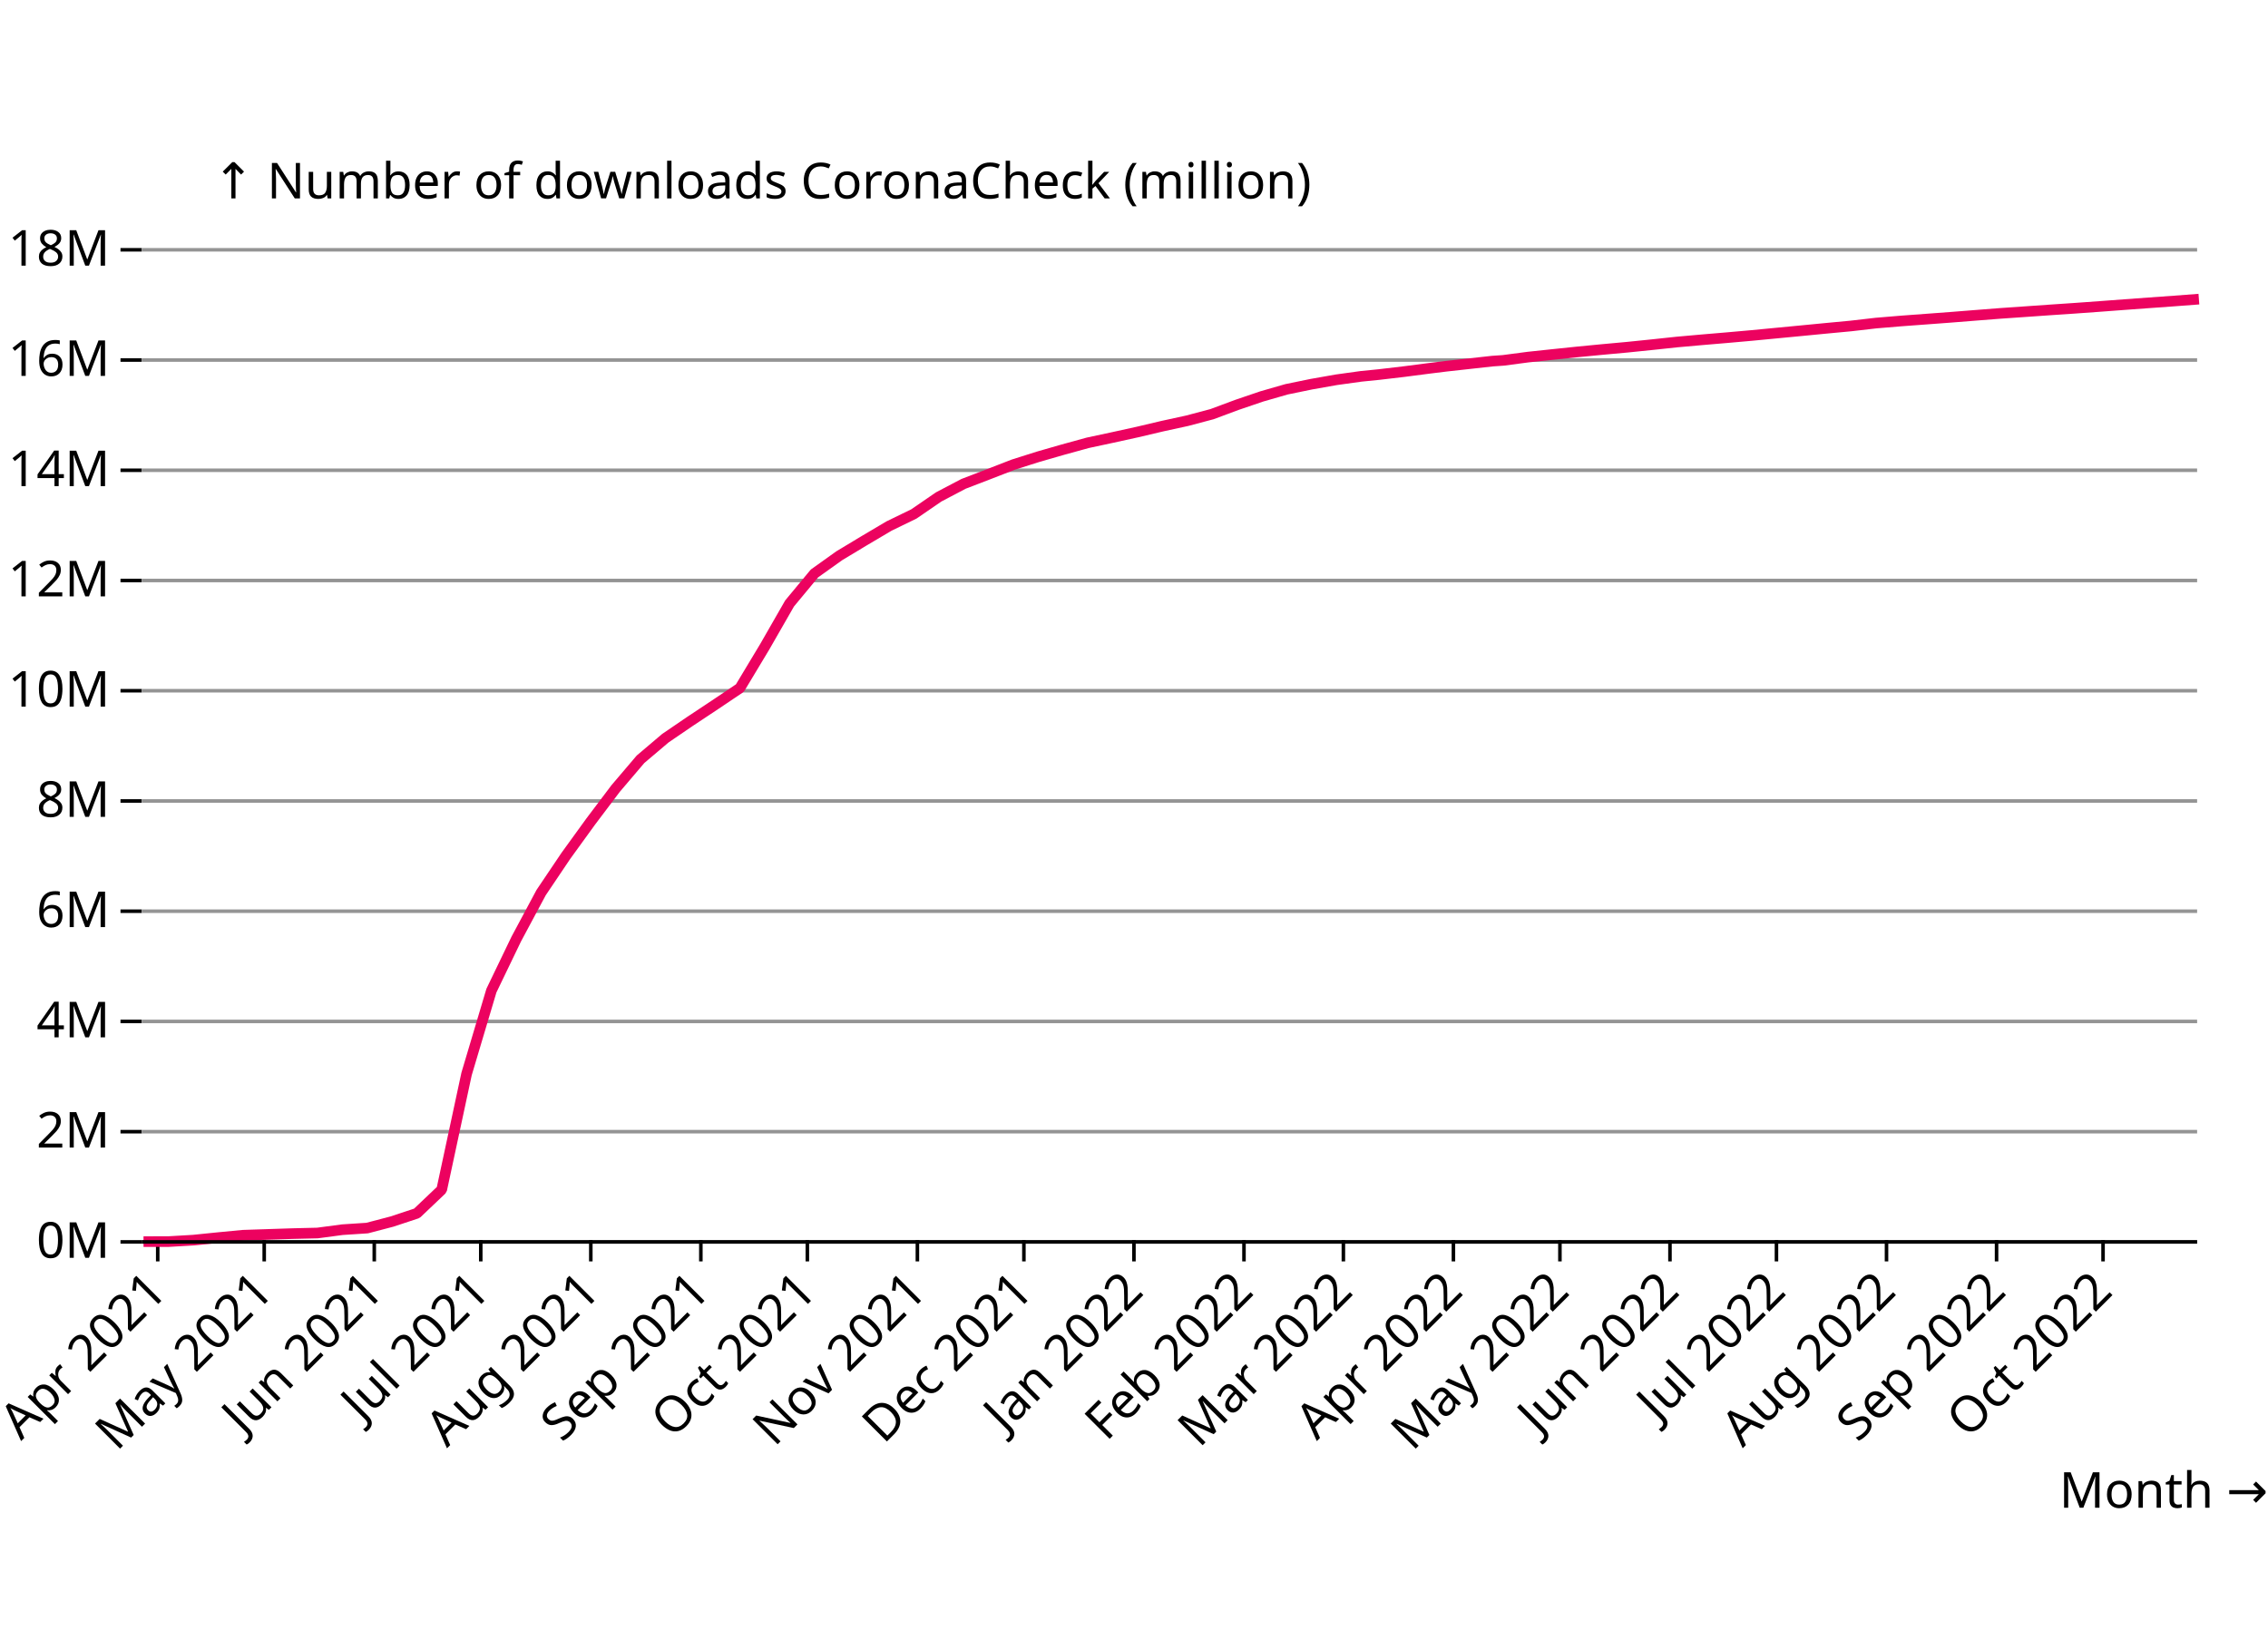
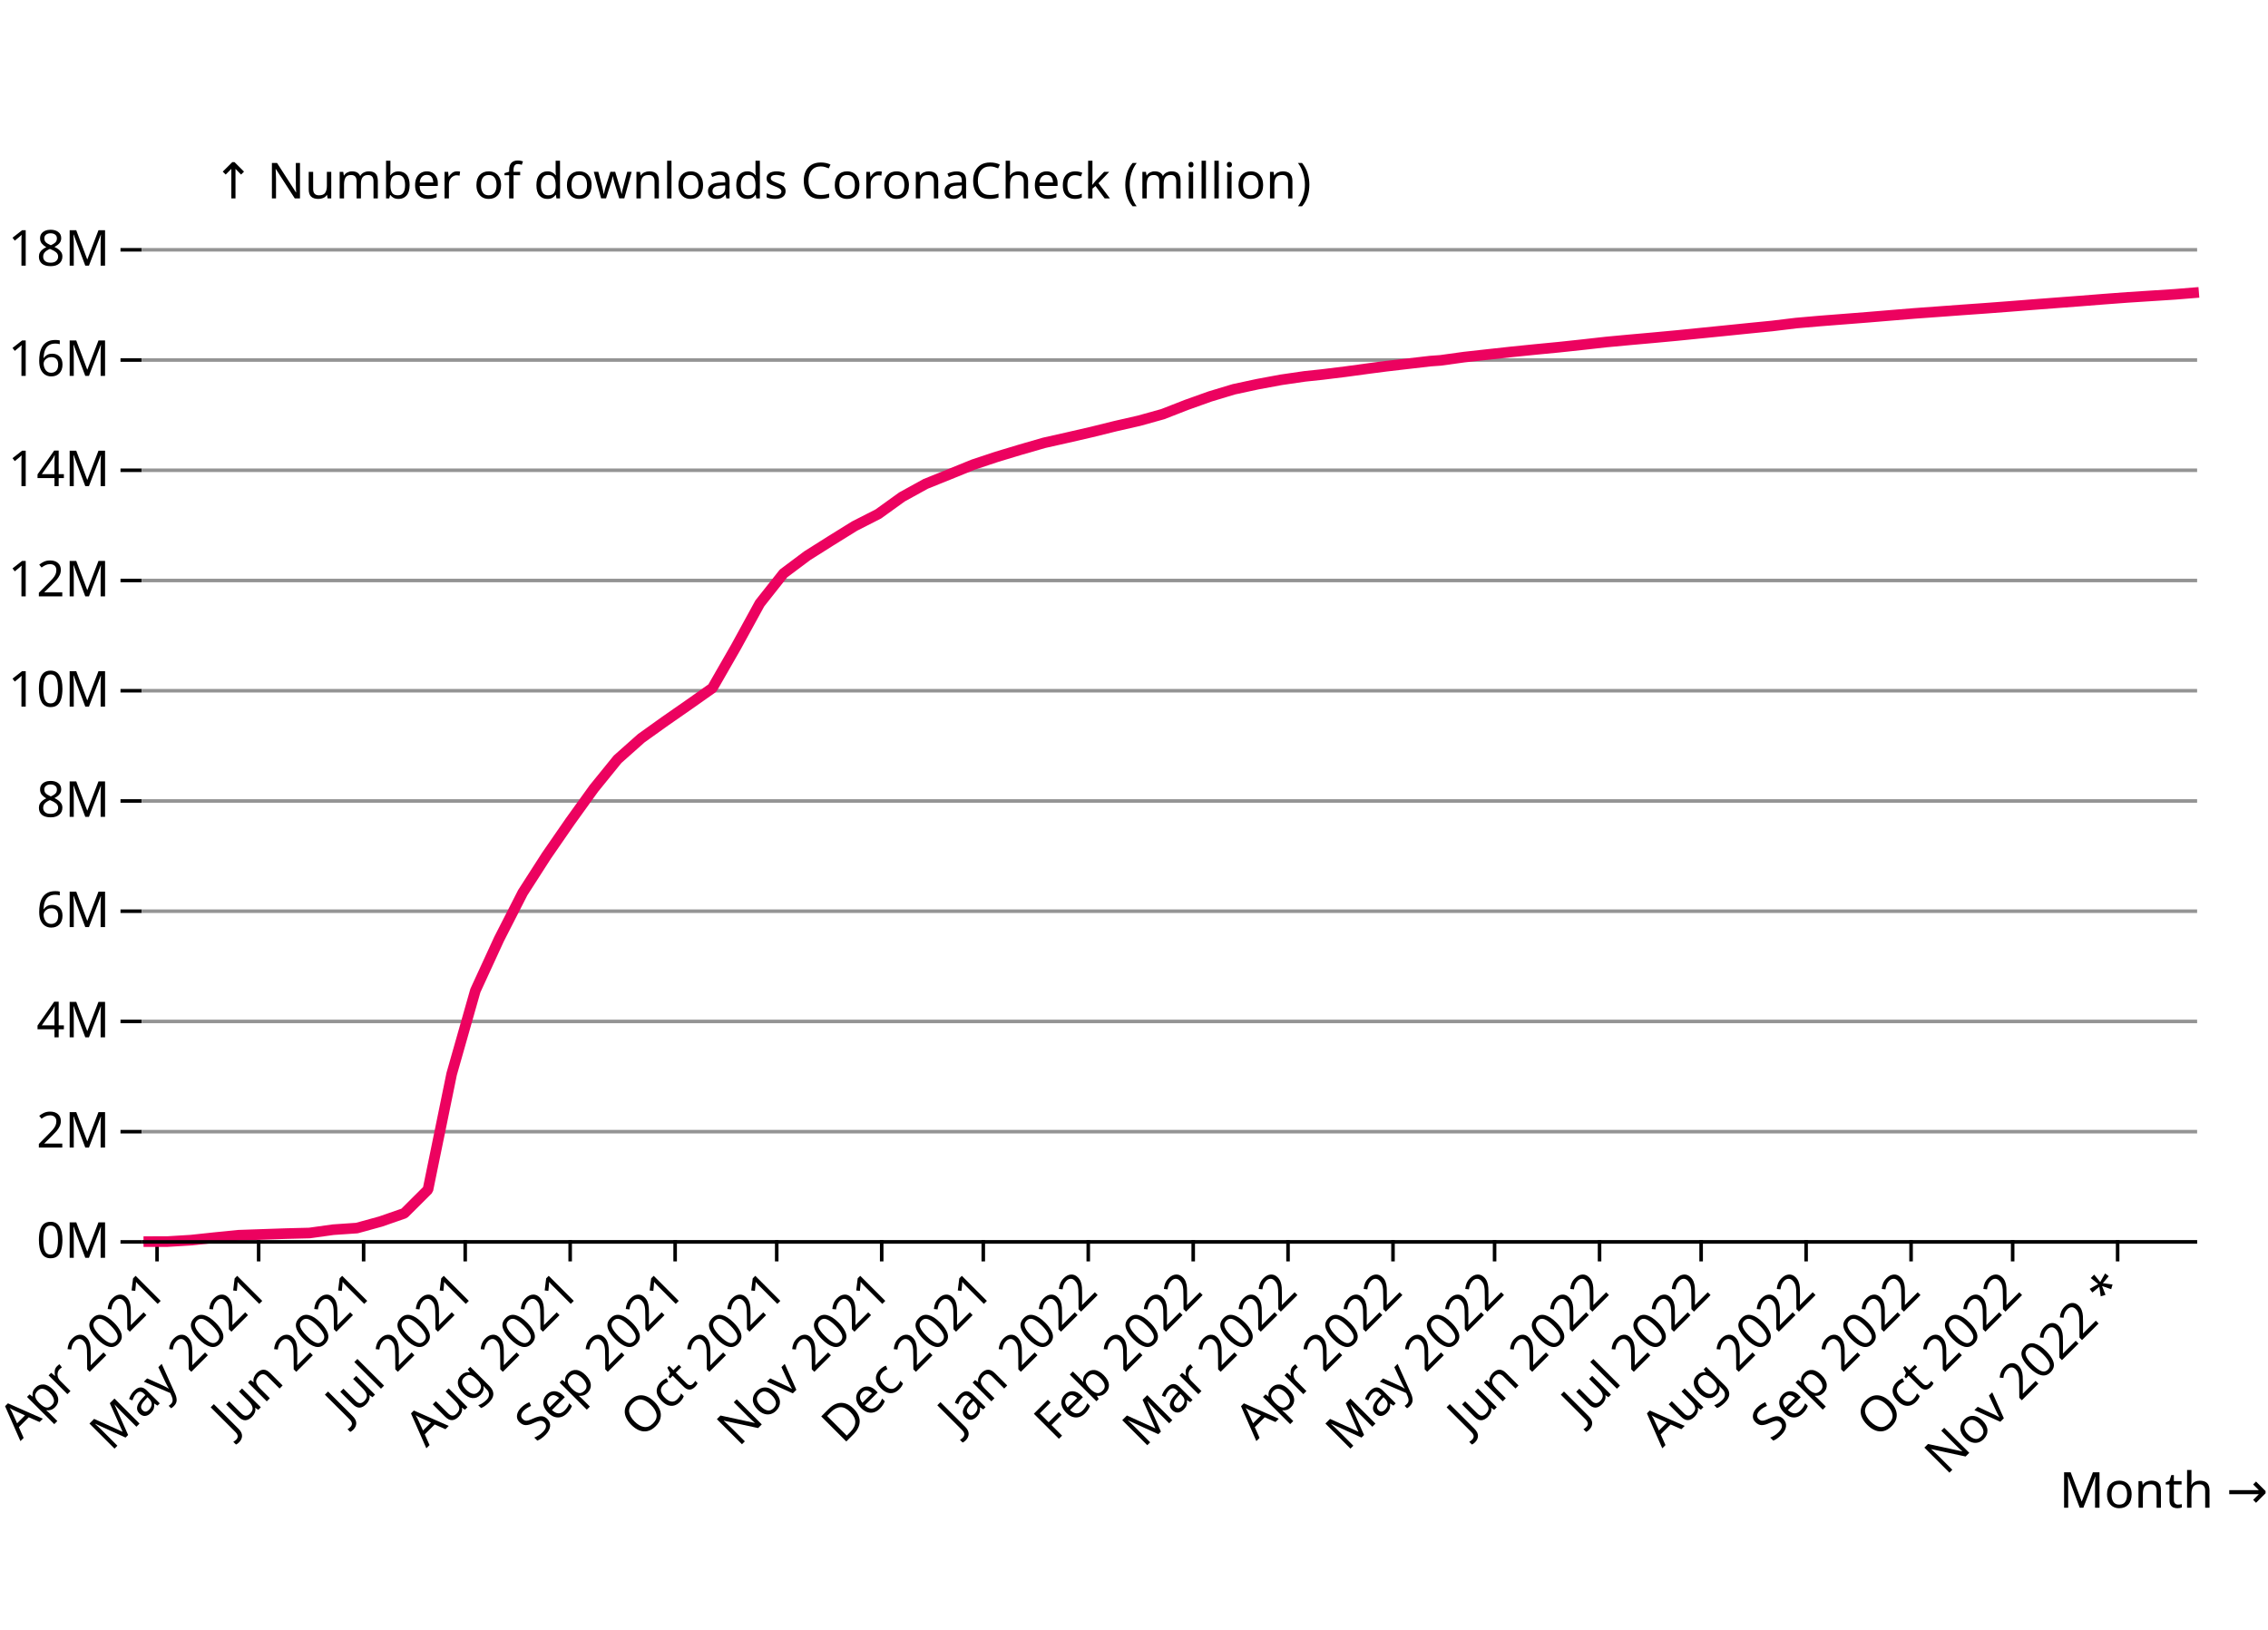
<svg xmlns="http://www.w3.org/2000/svg" class="plot" fill="currentColor" text-anchor="middle" width="640" height="460" viewBox="0 0 640 400" style="font-family: 'RO Sans', sans-serif; font-size: 14px;">
  <style>
        line[stroke-opacity] {
            stroke-opacity: 1;
            stroke: #949494;
        }
</style>
  <g transform="translate(40,0)" fill="none" text-anchor="end">
    <g class="tick" opacity="1" transform="translate(0,320.5)">
      <line stroke="currentColor" x2="-6" />
      <line stroke="currentColor" x2="580" stroke-opacity="0.1" />
      <text fill="currentColor" x="-9" dy="0.32em">0M</text>
    </g>
    <g class="tick" opacity="1" transform="translate(0,289.3889)">
      <line stroke="currentColor" x2="-6" />
      <line stroke="currentColor" x2="580" stroke-opacity="0.1" />
      <text fill="currentColor" x="-9" dy="0.32em">2M</text>
    </g>
    <g class="tick" opacity="1" transform="translate(0,258.2778)">
      <line stroke="currentColor" x2="-6" />
      <line stroke="currentColor" x2="580" stroke-opacity="0.1" />
      <text fill="currentColor" x="-9" dy="0.32em">4M</text>
    </g>
    <g class="tick" opacity="1" transform="translate(0,227.1667)">
      <line stroke="currentColor" x2="-6" />
      <line stroke="currentColor" x2="580" stroke-opacity="0.1" />
      <text fill="currentColor" x="-9" dy="0.32em">6M</text>
    </g>
    <g class="tick" opacity="1" transform="translate(0,196.0556)">
      <line stroke="currentColor" x2="-6" />
      <line stroke="currentColor" x2="580" stroke-opacity="0.1" />
      <text fill="currentColor" x="-9" dy="0.32em">8M</text>
    </g>
    <g class="tick" opacity="1" transform="translate(0,164.9444)">
      <line stroke="currentColor" x2="-6" />
      <line stroke="currentColor" x2="580" stroke-opacity="0.1" />
      <text fill="currentColor" x="-9" dy="0.32em">10M</text>
    </g>
    <g class="tick" opacity="1" transform="translate(0,133.8333)">
      <line stroke="currentColor" x2="-6" />
      <line stroke="currentColor" x2="580" stroke-opacity="0.1" />
      <text fill="currentColor" x="-9" dy="0.32em">12M</text>
    </g>
    <g class="tick" opacity="1" transform="translate(0,102.7222)">
      <line stroke="currentColor" x2="-6" />
      <line stroke="currentColor" x2="580" stroke-opacity="0.1" />
      <text fill="currentColor" x="-9" dy="0.32em">14M</text>
    </g>
    <g class="tick" opacity="1" transform="translate(0,71.61111)">
      <line stroke="currentColor" x2="-6" />
      <line stroke="currentColor" x2="580" stroke-opacity="0.1" />
      <text fill="currentColor" x="-9" dy="0.32em">16M</text>
    </g>
    <g class="tick" opacity="1" transform="translate(0,40.5)">
      <line stroke="currentColor" x2="-6" />
      <line stroke="currentColor" x2="580" stroke-opacity="0.1" />
      <text fill="currentColor" x="-9" dy="0.32em">18M</text>
    </g>
    <text fill="currentColor" transform="translate(20,40)" dy="-1em" text-anchor="start">↑ Number of downloads CoronaCheck (million)</text>
  </g>
  <g transform="translate(0,320)" fill="none" text-anchor="middle">
-     <g class="tick" opacity="1" transform="translate(44.50691,0)">
+     <g class="tick" opacity="1" transform="translate(44.32208,0)">
      <line stroke="currentColor" y2="6" />
      <text fill="currentColor" dy="0.32em" transform="translate(0, 11.82843) rotate(-45)" text-anchor="end">Apr 2021</text>
    </g>
-     <g class="tick" opacity="1" transform="translate(74.55872,0)">
+     <g class="tick" opacity="1" transform="translate(72.98764,0)">
      <line stroke="currentColor" y2="6" />
      <text fill="currentColor" dy="0.32em" transform="translate(0, 11.82843) rotate(-45)" text-anchor="end">May 2021</text>
    </g>
-     <g class="tick" opacity="1" transform="translate(105.6123,0)">
+     <g class="tick" opacity="1" transform="translate(102.6087,0)">
      <line stroke="currentColor" y2="6" />
      <text fill="currentColor" dy="0.32em" transform="translate(0, 11.82843) rotate(-45)" text-anchor="end">Jun 2021</text>
    </g>
-     <g class="tick" opacity="1" transform="translate(135.6641,0)">
+     <g class="tick" opacity="1" transform="translate(131.2743,0)">
      <line stroke="currentColor" y2="6" />
      <text fill="currentColor" dy="0.32em" transform="translate(0, 11.82843) rotate(-45)" text-anchor="end">Jul 2021</text>
    </g>
-     <g class="tick" opacity="1" transform="translate(166.7176,0)">
+     <g class="tick" opacity="1" transform="translate(160.8954,0)">
      <line stroke="currentColor" y2="6" />
      <text fill="currentColor" dy="0.32em" transform="translate(0, 11.82843) rotate(-45)" text-anchor="end">Aug 2021</text>
    </g>
-     <g class="tick" opacity="1" transform="translate(197.7712,0)">
+     <g class="tick" opacity="1" transform="translate(190.5165,0)">
      <line stroke="currentColor" y2="6" />
      <text fill="currentColor" dy="0.32em" transform="translate(0, 11.82843) rotate(-45)" text-anchor="end">Sep 2021</text>
    </g>
-     <g class="tick" opacity="1" transform="translate(227.823,0)">
+     <g class="tick" opacity="1" transform="translate(219.182,0)">
      <line stroke="currentColor" y2="6" />
      <text fill="currentColor" dy="0.32em" transform="translate(0, 11.82843) rotate(-45)" text-anchor="end">Oct 2021</text>
    </g>
-     <g class="tick" opacity="1" transform="translate(258.8765,0)">
+     <g class="tick" opacity="1" transform="translate(248.8031,0)">
      <line stroke="currentColor" y2="6" />
      <text fill="currentColor" dy="0.32em" transform="translate(0, 11.82843) rotate(-45)" text-anchor="end">Nov 2021</text>
    </g>
-     <g class="tick" opacity="1" transform="translate(288.9283,0)">
+     <g class="tick" opacity="1" transform="translate(277.4687,0)">
      <line stroke="currentColor" y2="6" />
      <text fill="currentColor" dy="0.32em" transform="translate(0, 11.82843) rotate(-45)" text-anchor="end">Dec 2021</text>
    </g>
-     <g class="tick" opacity="1" transform="translate(319.9819,0)">
+     <g class="tick" opacity="1" transform="translate(307.0898,0)">
      <line stroke="currentColor" y2="6" />
      <text fill="currentColor" dy="0.32em" transform="translate(0, 11.82843) rotate(-45)" text-anchor="end">Jan 2022</text>
    </g>
-     <g class="tick" opacity="1" transform="translate(351.0354,0)">
+     <g class="tick" opacity="1" transform="translate(336.7109,0)">
      <line stroke="currentColor" y2="6" />
      <text fill="currentColor" dy="0.32em" transform="translate(0, 11.82843) rotate(-45)" text-anchor="end">Feb 2022</text>
    </g>
-     <g class="tick" opacity="1" transform="translate(379.0838,0)">
+     <g class="tick" opacity="1" transform="translate(363.4654,0)">
      <line stroke="currentColor" y2="6" />
      <text fill="currentColor" dy="0.32em" transform="translate(0, 11.82843) rotate(-45)" text-anchor="end">Mar 2022</text>
    </g>
-     <g class="tick" opacity="1" transform="translate(410.1373,0)">
+     <g class="tick" opacity="1" transform="translate(393.0865,0)">
      <line stroke="currentColor" y2="6" />
      <text fill="currentColor" dy="0.32em" transform="translate(0, 11.82843) rotate(-45)" text-anchor="end">Apr 2022</text>
    </g>
-     <g class="tick" opacity="1" transform="translate(440.1891,0)">
+     <g class="tick" opacity="1" transform="translate(421.7521,0)">
      <line stroke="currentColor" y2="6" />
      <text fill="currentColor" dy="0.32em" transform="translate(0, 11.82843) rotate(-45)" text-anchor="end">May 2022</text>
    </g>
-     <g class="tick" opacity="1" transform="translate(471.2427,0)">
+     <g class="tick" opacity="1" transform="translate(451.3731,0)">
      <line stroke="currentColor" y2="6" />
      <text fill="currentColor" dy="0.32em" transform="translate(0, 11.82843) rotate(-45)" text-anchor="end">Jun 2022</text>
    </g>
-     <g class="tick" opacity="1" transform="translate(501.2945,0)">
+     <g class="tick" opacity="1" transform="translate(480.0387,0)">
      <line stroke="currentColor" y2="6" />
      <text fill="currentColor" dy="0.32em" transform="translate(0, 11.82843) rotate(-45)" text-anchor="end">Jul 2022</text>
    </g>
-     <g class="tick" opacity="1" transform="translate(532.348,0)">
+     <g class="tick" opacity="1" transform="translate(509.6598,0)">
      <line stroke="currentColor" y2="6" />
      <text fill="currentColor" dy="0.32em" transform="translate(0, 11.82843) rotate(-45)" text-anchor="end">Aug 2022</text>
    </g>
-     <g class="tick" opacity="1" transform="translate(563.4016,0)">
+     <g class="tick" opacity="1" transform="translate(539.2809,0)">
      <line stroke="currentColor" y2="6" />
      <text fill="currentColor" dy="0.32em" transform="translate(0, 11.82843) rotate(-45)" text-anchor="end">Sep 2022</text>
    </g>
-     <g class="tick" opacity="1" transform="translate(593.4534,0)">
+     <g class="tick" opacity="1" transform="translate(567.9465,0)">
      <line stroke="currentColor" y2="6" />
      <text fill="currentColor" dy="0.32em" transform="translate(0, 11.82843) rotate(-45)" text-anchor="end">Oct 2022</text>
+     </g>
+     <g class="tick" opacity="1" transform="translate(597.5675,0)">
+       <line stroke="currentColor" y2="6" />
+       <text fill="currentColor" dy="0.32em" transform="translate(0, 11.82843) rotate(-45)" text-anchor="end">Nov 2022 *</text>
    </g>
    <text fill="currentColor" transform="translate(640,80)" dy="-0.32em" text-anchor="end">Month →</text>
  </g>
  <g fill="none" stroke="#ec025f" stroke-width="3" stroke-miterlimit="1" transform="translate(0.5,0.5)">
-     <path d="M40,319.923L47.012,319.914L54.024,319.505L61.036,318.793L68.048,318.12L75.06,317.889L82.073,317.659L89.085,317.489L96.097,316.554L103.109,316.096L110.121,314.256L117.133,311.932L124.145,305.265L131.157,272.614L138.169,249.082L145.181,234.526L152.193,221.424L159.206,211.008L166.218,201.329L173.23,192.031L180.242,183.789L187.254,177.844L194.266,173.061L201.278,168.409L208.29,163.693L215.302,152.027L222.314,139.805L229.326,131.347L236.339,126.34L243.351,122.117L250.363,117.967L257.375,114.558L264.387,109.743L271.399,106.057L278.411,103.363L285.423,100.639L292.435,98.417L299.447,96.4L306.459,94.472L313.472,92.968L320.484,91.428L327.496,89.773L334.508,88.246L341.52,86.385L348.532,83.774L355.544,81.385L355.544,81.385L362.556,79.368L369.568,77.927L376.58,76.688L383.592,75.714L388.601,75.212L395.613,74.388L402.625,73.478L407.634,72.858L420.656,71.417L423.661,71.21L430.674,70.286L437.686,69.542L444.698,68.81L451.71,68.133L458.722,67.49L465.734,66.773L472.746,66.024L479.758,65.4L486.77,64.805L493.782,64.183L500.794,63.509L507.807,62.837L514.819,62.157L521.831,61.496L528.843,60.686L535.855,60.1L542.867,59.58L549.879,59.057L556.891,58.5L563.903,57.952L570.915,57.466L577.927,56.974L584.94,56.501L591.952,55.996L598.964,55.471L605.976,54.959L612.988,54.455L620,53.924" />
+     <path d="M40,319.923L46.689,319.914L53.377,319.505L60.066,318.793L66.755,318.12L73.443,317.889L80.132,317.659L86.82,317.489L93.509,316.554L100.198,316.096L106.886,314.256L113.575,311.932L120.264,305.265L126.952,272.614L133.641,249.082L140.329,234.526L147.018,221.424L153.707,211.008L160.395,201.329L167.084,192.031L173.773,183.789L180.461,177.844L187.15,173.061L193.839,168.409L200.527,163.693L207.216,152.027L213.904,139.805L220.593,131.347L227.282,126.34L233.97,122.117L240.659,117.967L247.348,114.558L254.036,109.743L260.725,106.057L267.414,103.363L274.102,100.639L280.791,98.417L287.479,96.4L294.168,94.472L300.857,92.968L307.545,91.428L314.234,89.773L320.923,88.246L327.611,86.385L334.3,83.774L340.988,81.385L340.988,81.385L347.677,79.368L354.366,77.927L361.054,76.688L367.743,75.714L372.521,75.212L379.209,74.388L385.898,73.478L390.675,72.858L403.097,71.417L405.964,71.21L412.652,70.286L419.341,69.542L426.03,68.81L432.718,68.133L439.407,67.49L446.096,66.773L452.784,66.024L459.473,65.4L466.161,64.805L472.85,64.183L479.539,63.509L486.227,62.837L492.916,62.157L499.605,61.496L506.293,60.686L512.982,60.1L519.671,59.58L526.359,59.057L533.048,58.5L539.736,57.952L546.425,57.466L553.114,56.974L559.802,56.501L566.491,55.996L573.18,55.471L579.868,54.959L586.557,54.455L593.245,53.924L599.934,53.427L606.623,52.996L613.311,52.562L620,52.016" />
  </g>
  <g stroke="currentColor" transform="translate(0,0.5)">
    <line x1="40" x2="620" y1="320" y2="320" />
  </g>
</svg>
